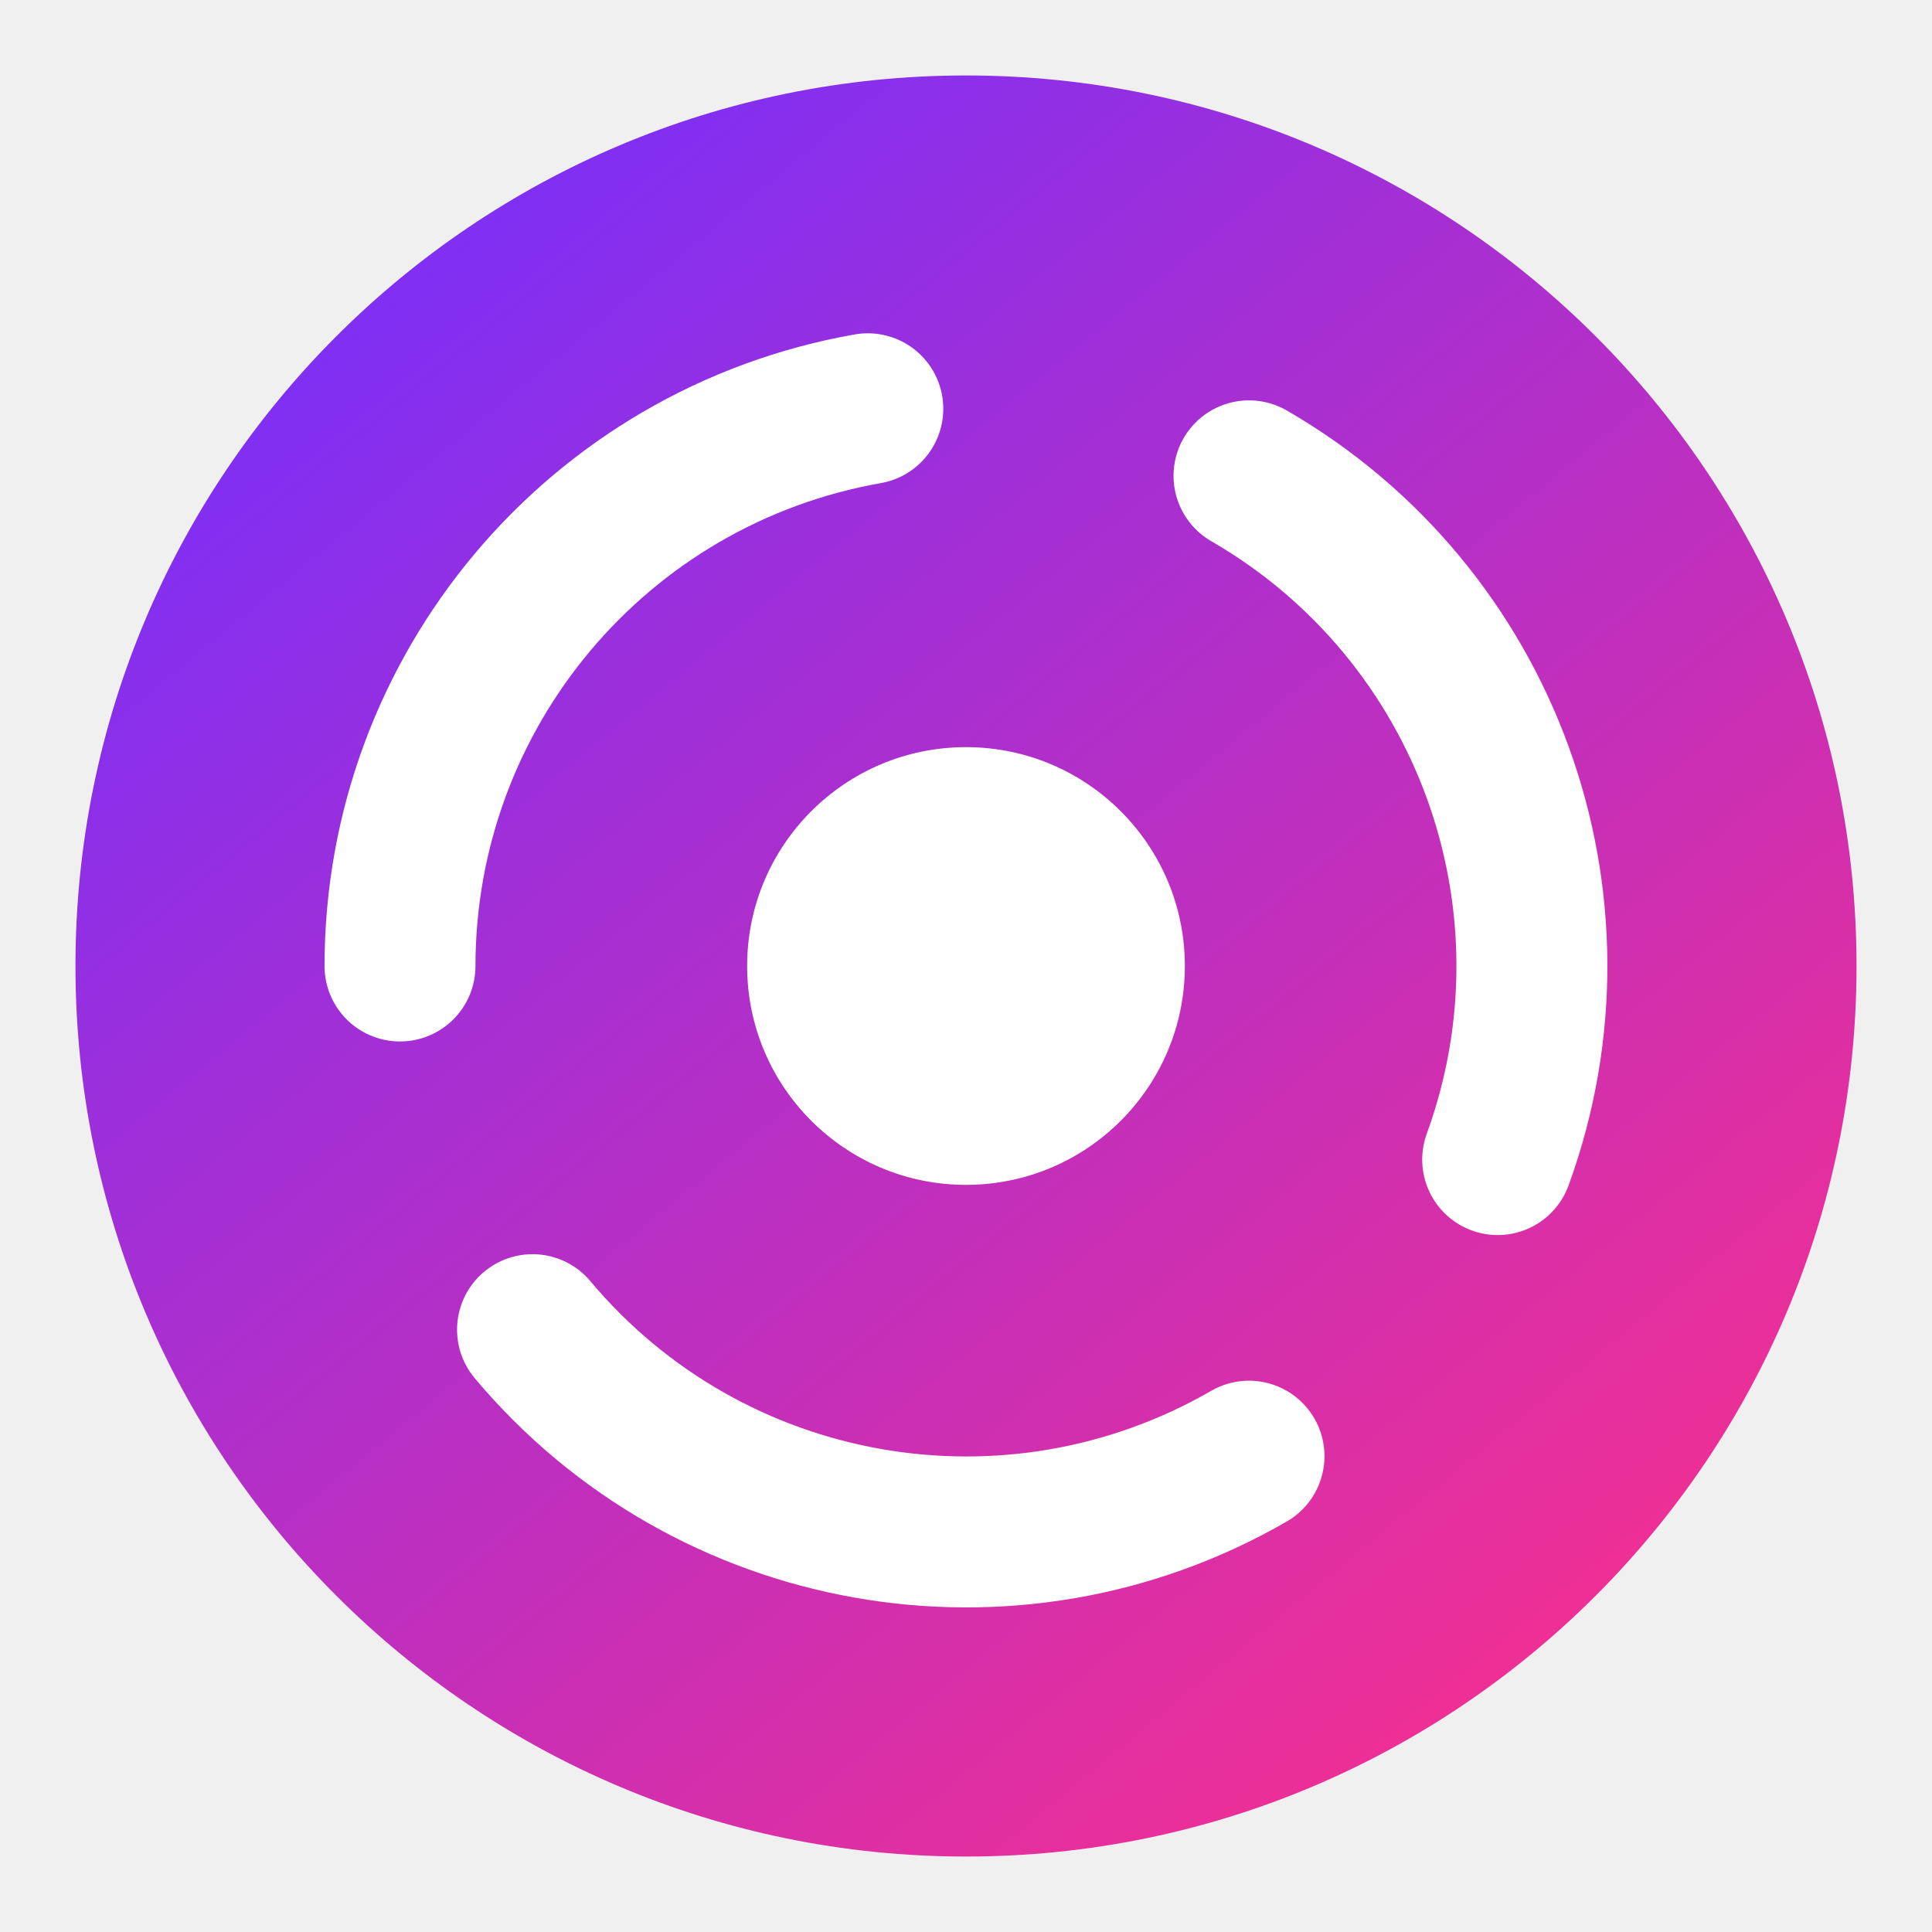
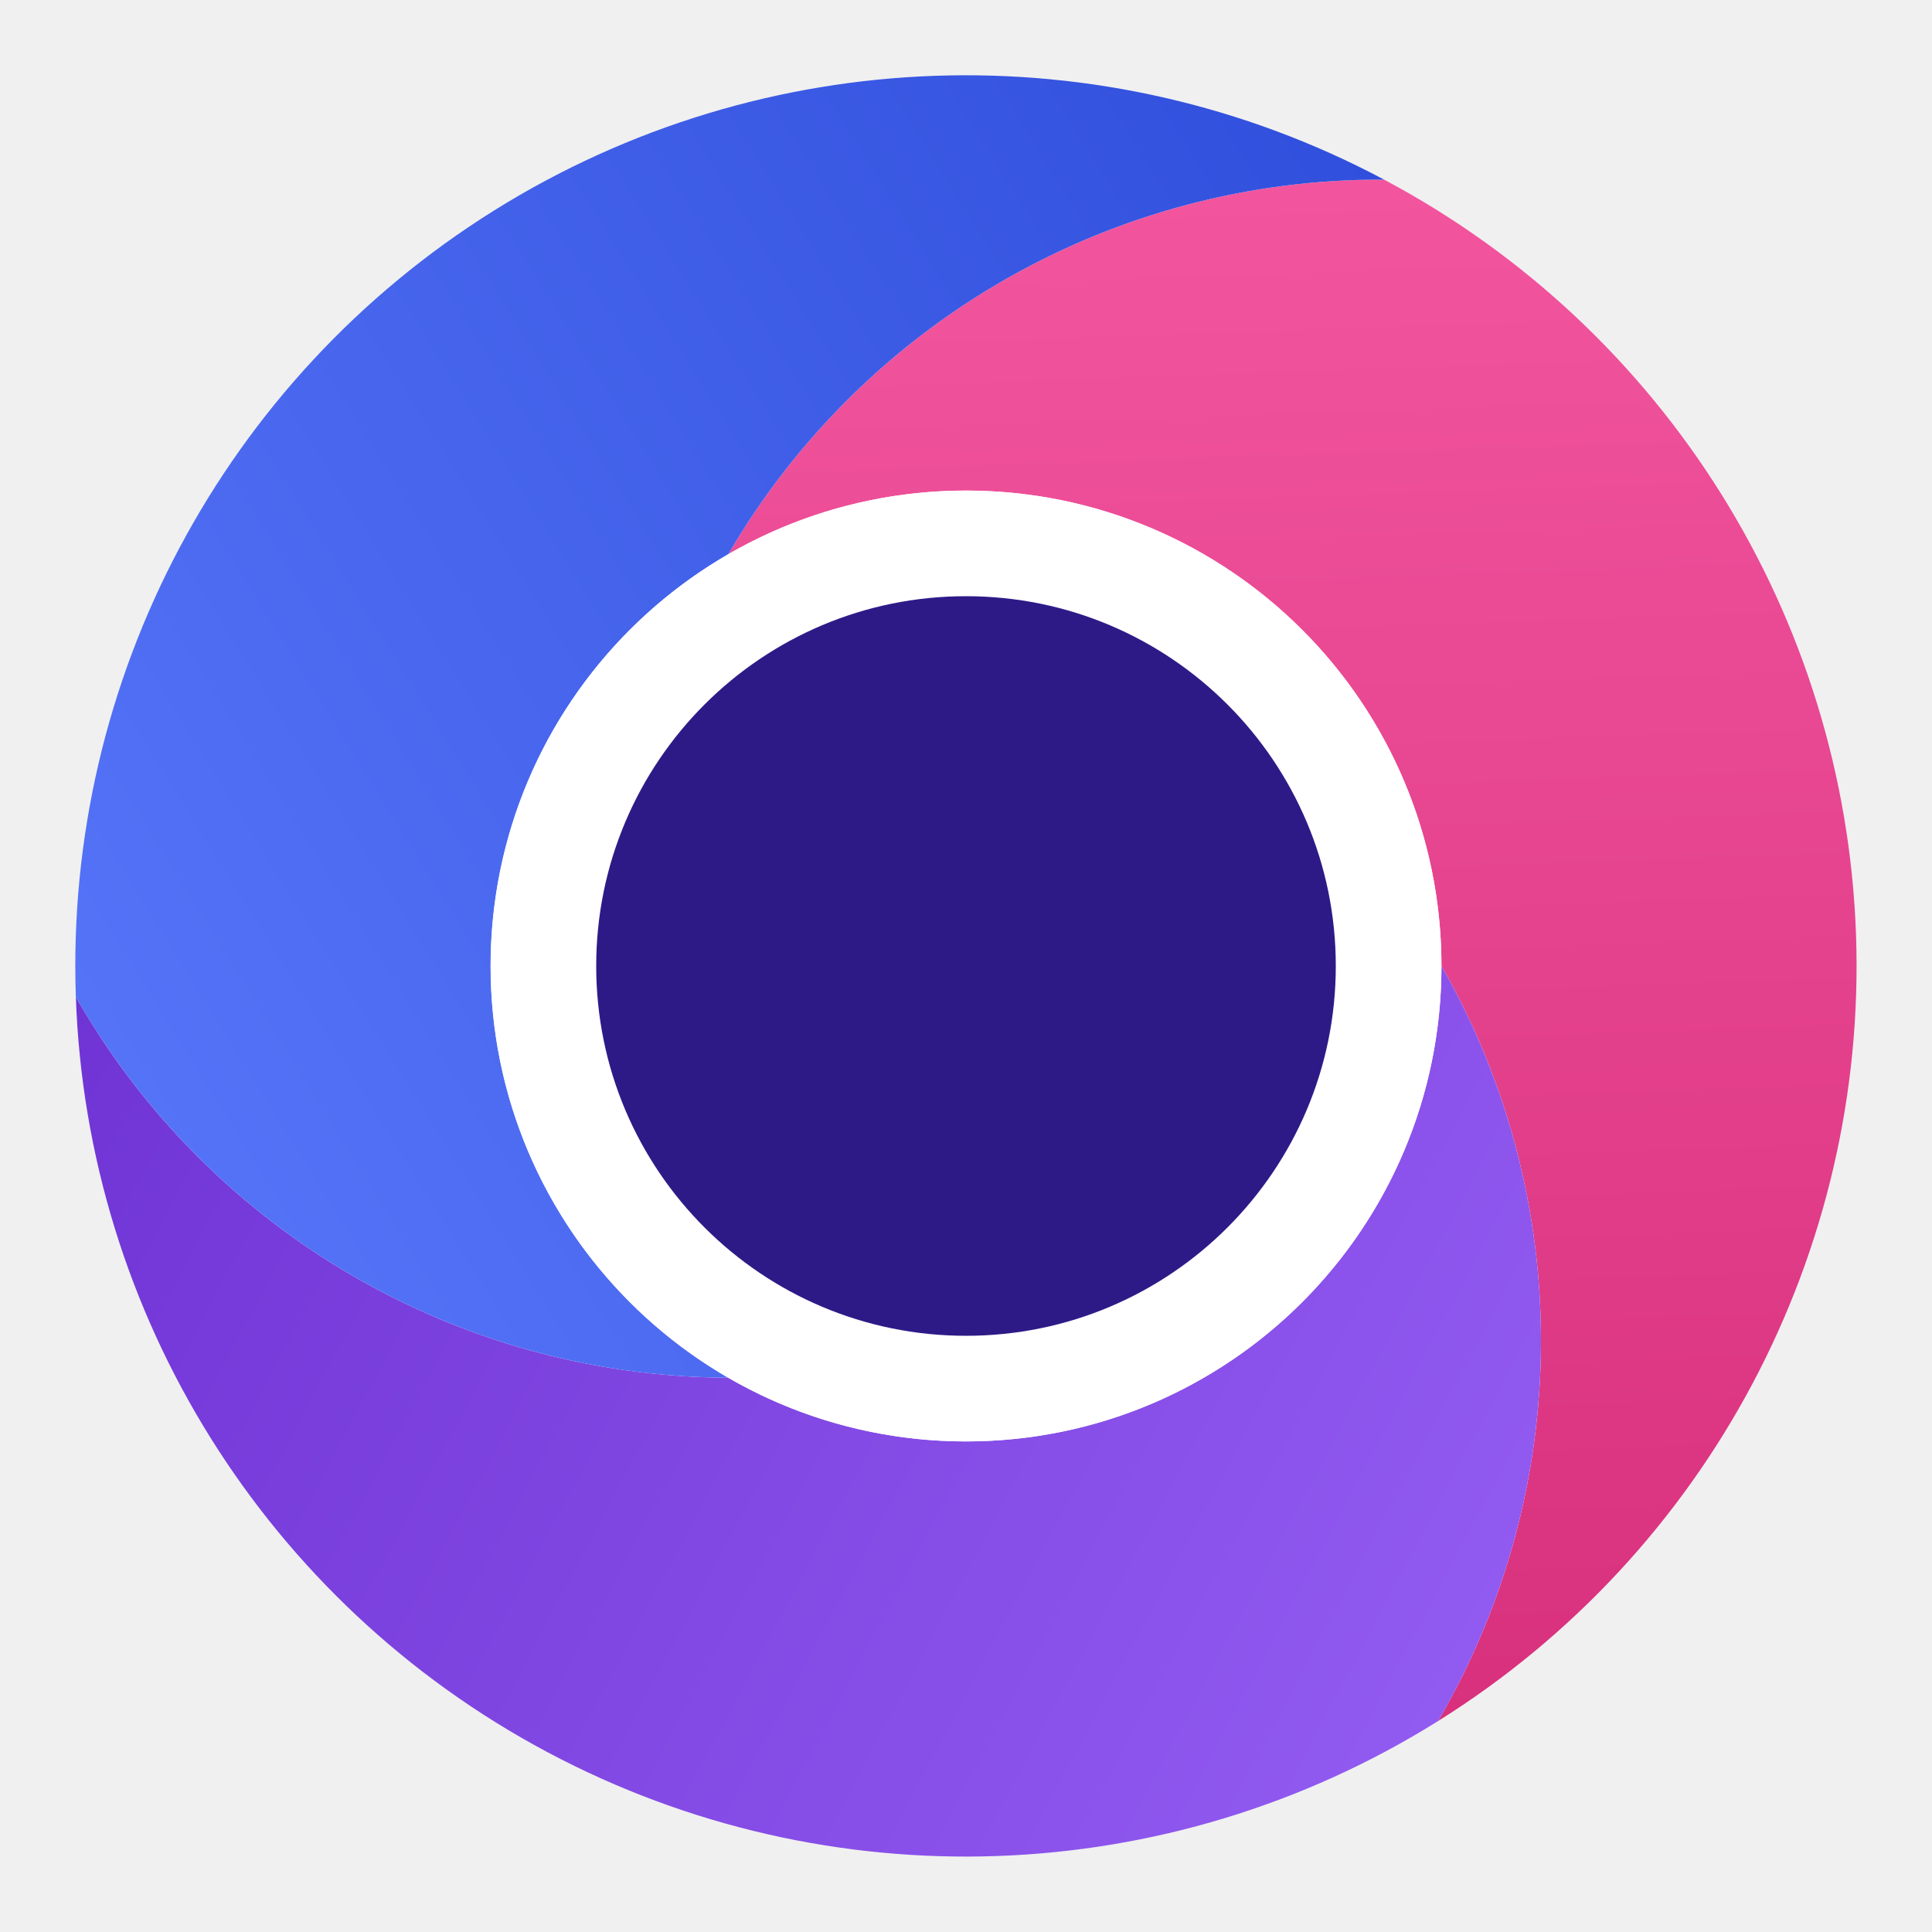
<svg xmlns="http://www.w3.org/2000/svg" viewBox="0 0 512 512" width="512" height="512">
  <defs>
-     <linearGradient id="a-bg" x1="0.15" y1="0.1" x2="0.85" y2="0.95">
-       <stop offset="0" stop-color="#7B2FF7" />
-       <stop offset="1" stop-color="#F72F8E" />
+     <linearGradient id="blade0" gradientUnits="userSpaceOnUse" x1="367" y1="48" x2="381" y2="456">
+       <stop offset="0" stop-color="#F2559E" />
+       <stop offset="1" stop-color="#D8307D" />
+     </linearGradient>
+     <linearGradient id="blade1" gradientUnits="userSpaceOnUse" x1="381" y1="456" x2="20" y2="264">
+       <stop offset="0" stop-color="#915AF0" />
+       <stop offset="1" stop-color="#7034D5" />
+     </linearGradient>
+     <linearGradient id="blade2" gradientUnits="userSpaceOnUse" x1="20" y1="264" x2="367" y2="48">
+       <stop offset="0" stop-color="#5573F7" />
+       <stop offset="1" stop-color="#304FDC" />
    </linearGradient>
  </defs>
-   <circle cx="256" cy="256" r="236" fill="url(#a-bg)" />
-   <g fill="none" stroke="#FFFFFF" stroke-width="40" stroke-linecap="round">
-     <path d="M331 126.1 A150 150 0 0 1 396.9 307.3" />
-     <path d="M331 126.1 A150 150 0 0 1 396.9 307.3" transform="rotate(120 256 256)" />
-     <path d="M331 126.1 A150 150 0 0 1 396.9 307.3" transform="rotate(240 256 256)" />
-   </g>
-   <circle cx="256" cy="256" r="58" fill="#FFFFFF" />
+   <circle cx="256" cy="256" r="230" fill="#FFFFFF" />
+   <path fill="url(#blade0)" d="M193.0 146.9 A200 200 0 0 1 366.8 47.6 A236 236 0 0 1 381.1 456.1 A200 200 0 0 0 382.0 256.0 A126 126 0 0 0 193.0 146.9 Z" />
+   <path fill="url(#blade1)" d="M382.0 256.0 A200 200 0 0 1 381.1 456.1 A236 236 0 0 1 20.1 264.2 A200 200 0 0 0 193.0 365.1 A126 126 0 0 0 382.0 256.0 Z" />
+   <path fill="url(#blade2)" d="M193.0 365.1 A200 200 0 0 1 20.1 264.2 A236 236 0 0 1 366.8 47.6 A200 200 0 0 0 193.0 146.9 A126 126 0 0 0 193.0 365.1 Z" />
+   <circle cx="256" cy="256" r="126" fill="#FFFFFF" />
+   <circle cx="256" cy="256" r="98" fill="#2E1A87" />
</svg>
